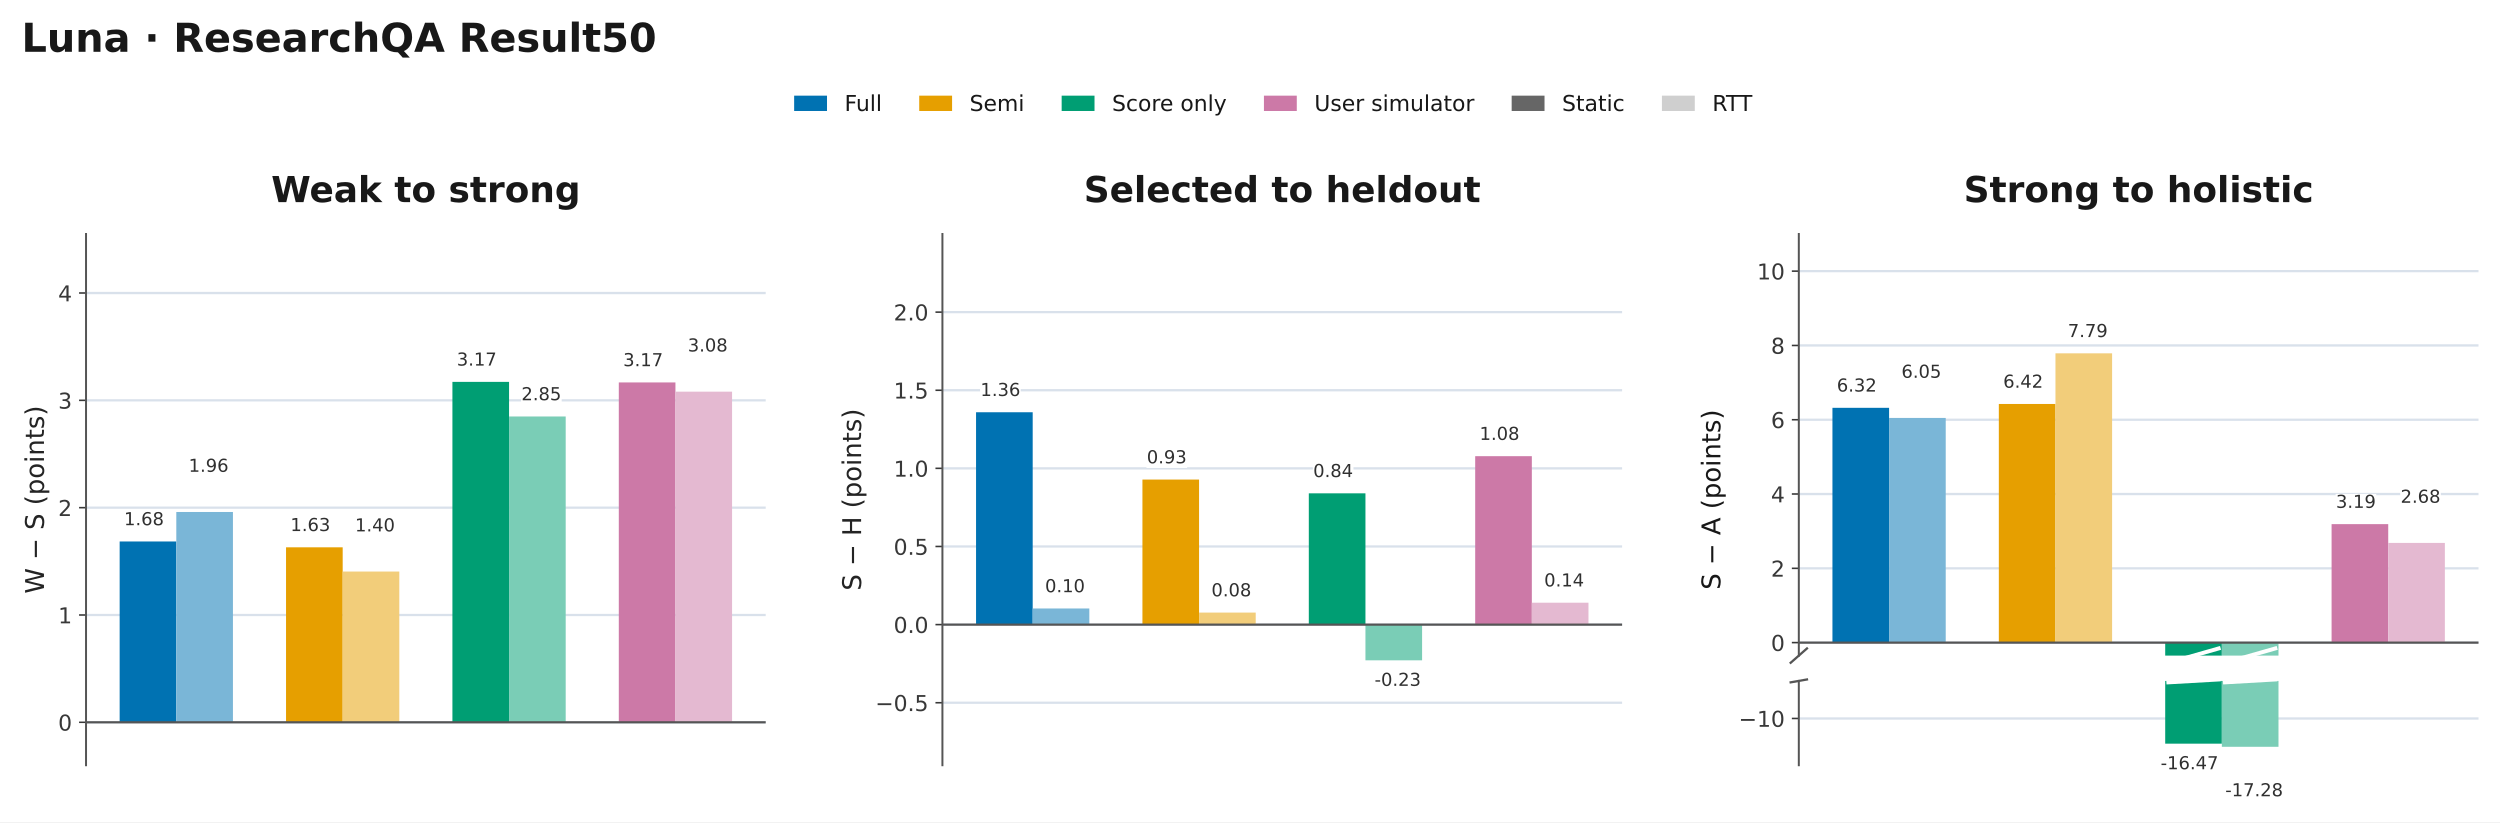
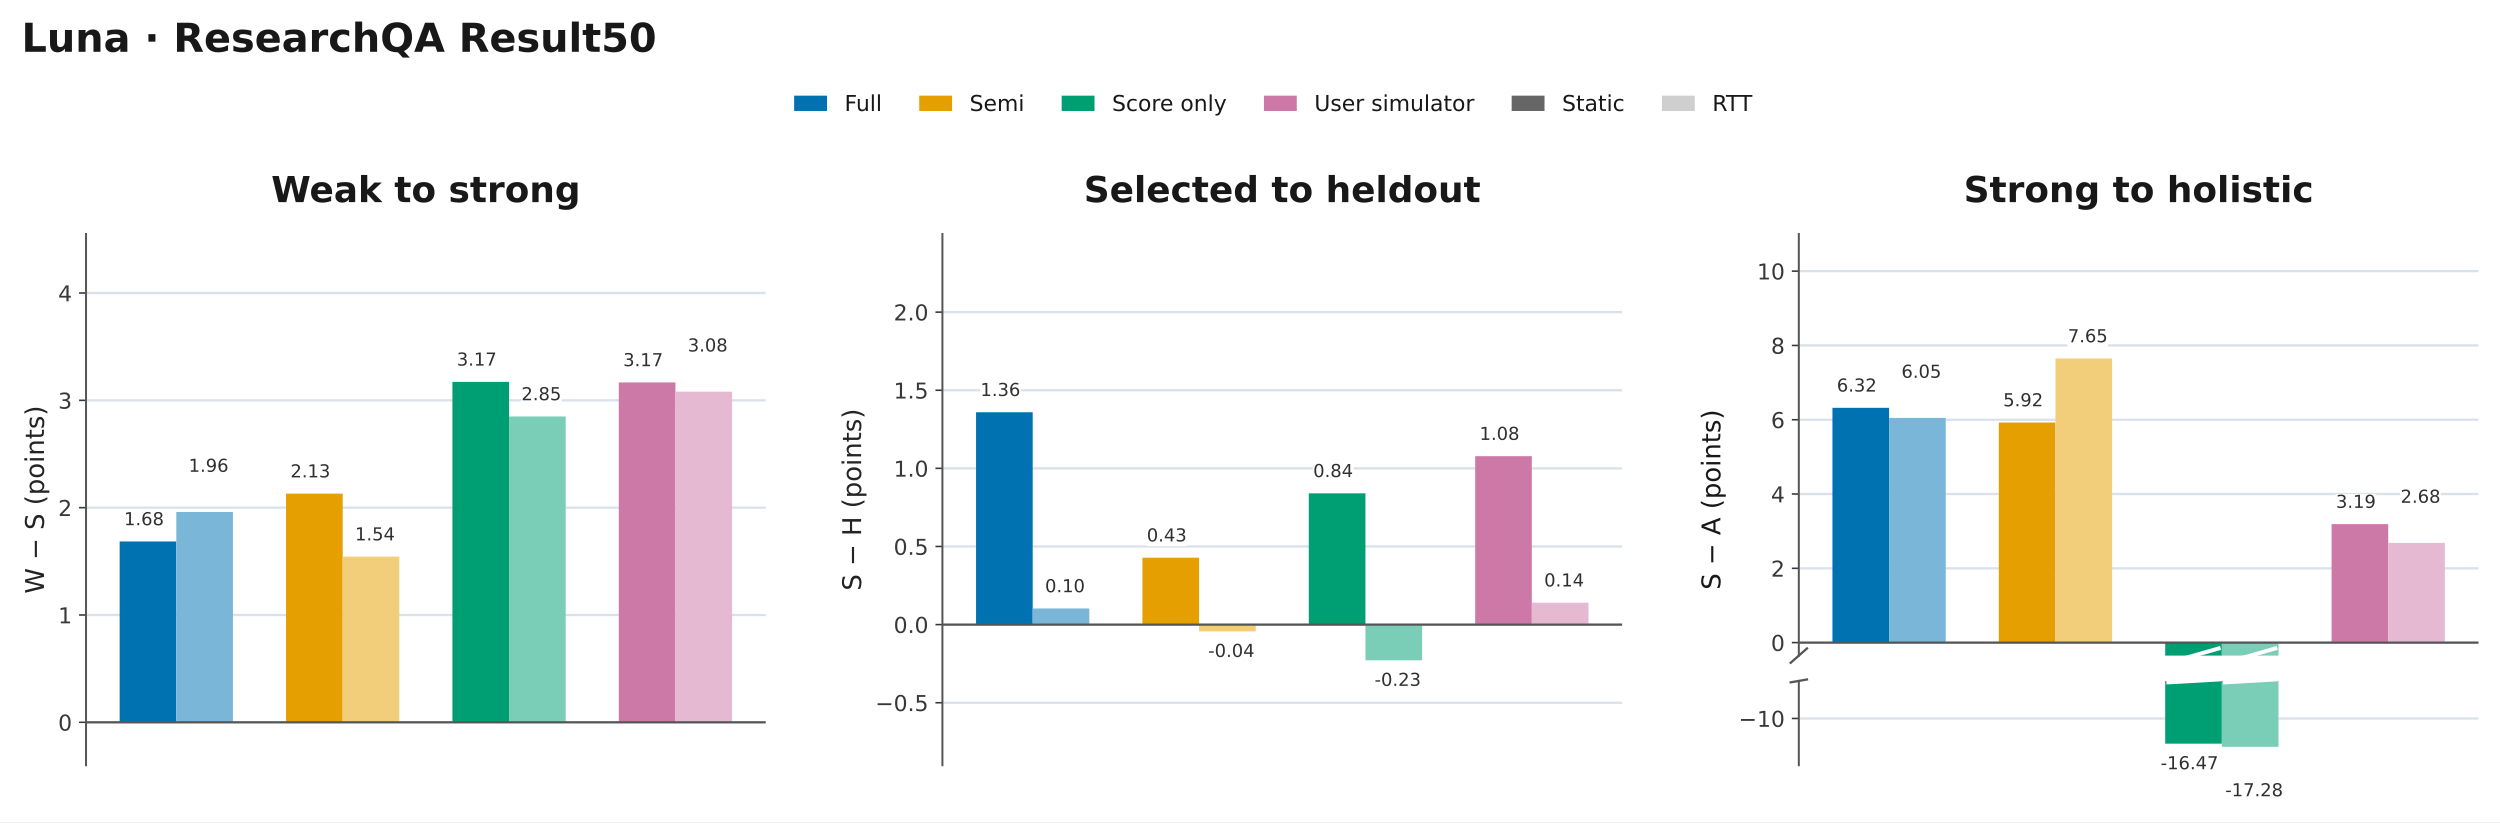
<svg xmlns="http://www.w3.org/2000/svg" xmlns:xlink="http://www.w3.org/1999/xlink" width="1255.392pt" height="412.823pt" viewBox="0 0 1255.392 412.823" version="1.1">
  <defs>
    <style type="text/css">*{stroke-linejoin: round; stroke-linecap: butt}</style>
  </defs>
  <g id="figure_1">
    <g id="patch_1">
      <path d="M 0 412.823  L 1255.392 412.823  L 1255.392 0  L 0 0  z " style="fill: #ffffff" />
    </g>
    <g id="axes_1">
      <g id="patch_2">
        <path d="M 43.2 384.264  L 384.505 384.264  L 384.505 117.504  L 43.2 117.504  z " style="fill: #ffffff" />
      </g>
      <g id="matplotlib.axis_1" />
      <g id="matplotlib.axis_2">
        <g id="ytick_1">
          <g id="line2d_1">
-             <path d="M 43.2 362.708  L 384.505 362.708  " clip-path="url(#p93dba15947)" style="fill: none; stroke: #d9e1eb; stroke-width: 1.15; stroke-linecap: square" />
+             <path d="M 43.2 362.708  L 384.505 362.708  " clip-path="url(#peae9ad038c)" style="fill: none; stroke: #d9e1eb; stroke-width: 1.15; stroke-linecap: square" />
          </g>
          <g id="line2d_2">
            <defs>
-               <path id="m7cc9bd696e" d="M 0 0  L -3.5 0  " style="stroke: #383838; stroke-width: 0.8" />
+               <path id="m53d21dbb96" d="M 0 0  L -3.5 0  " style="stroke: #383838; stroke-width: 0.8" />
            </defs>
            <g>
-               <use xlink:href="#m7cc9bd696e" x="43.2" y="362.708" style="fill: #383838; stroke: #383838; stroke-width: 0.8" />
+               <use xlink:href="#m53d21dbb96" x="43.2" y="362.708" style="fill: #383838; stroke: #383838; stroke-width: 0.8" />
            </g>
          </g>
          <g id="text_1">
            <text style="font-size: 11px; font-family: 'DejaVu Sans'; text-anchor: end; fill: #383838" x="36.2" y="366.886" transform="rotate(-0 36.2 366.8863)">0</text>
          </g>
        </g>
        <g id="ytick_2">
          <g id="line2d_3">
-             <path d="M 43.2 308.817  L 384.505 308.817  " clip-path="url(#p93dba15947)" style="fill: none; stroke: #d9e1eb; stroke-width: 1.15; stroke-linecap: square" />
+             <path d="M 43.2 308.817  L 384.505 308.817  " clip-path="url(#peae9ad038c)" style="fill: none; stroke: #d9e1eb; stroke-width: 1.15; stroke-linecap: square" />
          </g>
          <g id="line2d_4">
            <g>
-               <use xlink:href="#m7cc9bd696e" x="43.2" y="308.817" style="fill: #383838; stroke: #383838; stroke-width: 0.8" />
+               <use xlink:href="#m53d21dbb96" x="43.2" y="308.817" style="fill: #383838; stroke: #383838; stroke-width: 0.8" />
            </g>
          </g>
          <g id="text_2">
            <text style="font-size: 11px; font-family: 'DejaVu Sans'; text-anchor: end; fill: #383838" x="36.2" y="312.995" transform="rotate(-0 36.2 312.9954)">1</text>
          </g>
        </g>
        <g id="ytick_3">
          <g id="line2d_5">
-             <path d="M 43.2 254.926  L 384.505 254.926  " clip-path="url(#p93dba15947)" style="fill: none; stroke: #d9e1eb; stroke-width: 1.15; stroke-linecap: square" />
+             <path d="M 43.2 254.926  L 384.505 254.926  " clip-path="url(#peae9ad038c)" style="fill: none; stroke: #d9e1eb; stroke-width: 1.15; stroke-linecap: square" />
          </g>
          <g id="line2d_6">
            <g>
-               <use xlink:href="#m7cc9bd696e" x="43.2" y="254.926" style="fill: #383838; stroke: #383838; stroke-width: 0.8" />
+               <use xlink:href="#m53d21dbb96" x="43.2" y="254.926" style="fill: #383838; stroke: #383838; stroke-width: 0.8" />
            </g>
          </g>
          <g id="text_3">
            <text style="font-size: 11px; font-family: 'DejaVu Sans'; text-anchor: end; fill: #383838" x="36.2" y="259.105" transform="rotate(-0 36.2 259.1045)">2</text>
          </g>
        </g>
        <g id="ytick_4">
          <g id="line2d_7">
-             <path d="M 43.2 201.035  L 384.505 201.035  " clip-path="url(#p93dba15947)" style="fill: none; stroke: #d9e1eb; stroke-width: 1.15; stroke-linecap: square" />
+             <path d="M 43.2 201.035  L 384.505 201.035  " clip-path="url(#peae9ad038c)" style="fill: none; stroke: #d9e1eb; stroke-width: 1.15; stroke-linecap: square" />
          </g>
          <g id="line2d_8">
            <g>
-               <use xlink:href="#m7cc9bd696e" x="43.2" y="201.035" style="fill: #383838; stroke: #383838; stroke-width: 0.8" />
+               <use xlink:href="#m53d21dbb96" x="43.2" y="201.035" style="fill: #383838; stroke: #383838; stroke-width: 0.8" />
            </g>
          </g>
          <g id="text_4">
            <text style="font-size: 11px; font-family: 'DejaVu Sans'; text-anchor: end; fill: #383838" x="36.2" y="205.214" transform="rotate(-0 36.2 205.2136)">3</text>
          </g>
        </g>
        <g id="ytick_5">
          <g id="line2d_9">
-             <path d="M 43.2 147.144  L 384.505 147.144  " clip-path="url(#p93dba15947)" style="fill: none; stroke: #d9e1eb; stroke-width: 1.15; stroke-linecap: square" />
+             <path d="M 43.2 147.144  L 384.505 147.144  " clip-path="url(#peae9ad038c)" style="fill: none; stroke: #d9e1eb; stroke-width: 1.15; stroke-linecap: square" />
          </g>
          <g id="line2d_10">
            <g>
-               <use xlink:href="#m7cc9bd696e" x="43.2" y="147.144" style="fill: #383838; stroke: #383838; stroke-width: 0.8" />
+               <use xlink:href="#m53d21dbb96" x="43.2" y="147.144" style="fill: #383838; stroke: #383838; stroke-width: 0.8" />
            </g>
          </g>
          <g id="text_5">
            <text style="font-size: 11px; font-family: 'DejaVu Sans'; text-anchor: end; fill: #383838" x="36.2" y="151.323" transform="rotate(-0 36.2 151.3227)">4</text>
          </g>
        </g>
        <g id="text_6">
          <text style="font-size: 13px; font-family: 'DejaVu Sans'; text-anchor: middle; fill: #242424" x="22.078" y="250.884" transform="rotate(-90 22.0782 250.884)">W − S (points)</text>
        </g>
      </g>
      <g id="patch_3">
-         <path d="M 60.087 362.708  L 88.53 362.708  L 88.53 271.906  L 60.087 271.906  z " clip-path="url(#p93dba15947)" style="fill: #0072b2" />
+         <path d="M 60.087 362.708  L 88.53 362.708  L 88.53 271.906  L 60.087 271.906  z " clip-path="url(#peae9ad038c)" style="fill: #0072b2" />
      </g>
      <g id="patch_4">
-         <path d="M 88.53 362.708  L 116.972 362.708  L 116.972 257.096  L 88.53 257.096  z " clip-path="url(#p93dba15947)" style="fill: #7ab6d7" />
+         <path d="M 88.53 362.708  L 116.972 362.708  L 116.972 257.096  L 88.53 257.096  z " clip-path="url(#peae9ad038c)" style="fill: #7ab6d7" />
      </g>
      <g id="patch_5">
-         <path d="M 143.636 362.708  L 172.078 362.708  L 172.078 274.836  L 143.636 274.836  z " clip-path="url(#p93dba15947)" style="fill: #e69f00" />
+         <path d="M 143.636 362.708  L 172.078 362.708  L 172.078 247.89  L 143.636 247.89  z " clip-path="url(#peae9ad038c)" style="fill: #e69f00" />
      </g>
      <g id="patch_6">
-         <path d="M 172.078 362.708  L 200.52 362.708  L 200.52 287.004  L 172.078 287.004  z " clip-path="url(#p93dba15947)" style="fill: #f2cd7a" />
+         <path d="M 172.078 362.708  L 200.52 362.708  L 200.52 279.519  L 172.078 279.519  z " clip-path="url(#peae9ad038c)" style="fill: #f2cd7a" />
      </g>
      <g id="patch_7">
-         <path d="M 227.184 362.708  L 255.627 362.708  L 255.627 191.764  L 227.184 191.764  z " clip-path="url(#p93dba15947)" style="fill: #009e73" />
+         <path d="M 227.184 362.708  L 255.627 362.708  L 255.627 191.764  L 227.184 191.764  z " clip-path="url(#peae9ad038c)" style="fill: #009e73" />
      </g>
      <g id="patch_8">
-         <path d="M 255.627 362.708  L 284.069 362.708  L 284.069 209.14  L 255.627 209.14  z " clip-path="url(#p93dba15947)" style="fill: #7acdb6" />
+         <path d="M 255.627 362.708  L 284.069 362.708  L 284.069 209.14  L 255.627 209.14  z " clip-path="url(#peae9ad038c)" style="fill: #7acdb6" />
      </g>
      <g id="patch_9">
-         <path d="M 310.733 362.708  L 339.175 362.708  L 339.175 192.042  L 310.733 192.042  z " clip-path="url(#p93dba15947)" style="fill: #cc79a7" />
+         <path d="M 310.733 362.708  L 339.175 362.708  L 339.175 192.042  L 310.733 192.042  z " clip-path="url(#peae9ad038c)" style="fill: #cc79a7" />
      </g>
      <g id="patch_10">
-         <path d="M 339.175 362.708  L 367.617 362.708  L 367.617 196.672  L 339.175 196.672  z " clip-path="url(#p93dba15947)" style="fill: #e4b9d1" />
+         <path d="M 339.175 362.708  L 367.617 362.708  L 367.617 196.672  L 339.175 196.672  z " clip-path="url(#peae9ad038c)" style="fill: #e4b9d1" />
      </g>
      <g id="patch_11">
        <path d="M 43.2 384.264  L 43.2 117.504  " style="fill: none; stroke: #555555; stroke-linejoin: miter; stroke-linecap: square" />
      </g>
      <g id="line2d_11">
-         <path d="M 43.2 362.708  L 384.505 362.708  " clip-path="url(#p93dba15947)" style="fill: none; stroke: #555555; stroke-width: 1.1; stroke-linecap: square" />
+         <path d="M 43.2 362.708  L 384.505 362.708  " clip-path="url(#peae9ad038c)" style="fill: none; stroke: #555555; stroke-width: 1.1; stroke-linecap: square" />
      </g>
      <g id="text_7">
        <text style="font-weight: 700; font-size: 18px; font-family: 'DejaVu Sans'; text-anchor: middle; fill: #181818" x="213.852" y="101.504" transform="rotate(-0 213.8523 101.504)">Weak to strong</text>
      </g>
      <g id="text_8">
        <g id="patch_12">
          <path d="M 62.109 266.086  L 82.508 266.086  L 82.508 256.726  L 62.109 256.726  z " style="fill: #ffffff" />
        </g>
        <text style="font-size: 9px; font-family: 'DejaVu Sans'; text-anchor: middle; fill: #303030" x="72.308" y="263.744" transform="rotate(-0 72.30849 263.7436)">1.68</text>
      </g>
      <g id="text_9">
        <g id="patch_13">
          <path d="M 94.551 239.276  L 114.95 239.276  L 114.95 229.916  L 94.551 229.916  z " style="fill: #ffffff" />
        </g>
        <text style="font-size: 9px; font-family: 'DejaVu Sans'; text-anchor: middle; fill: #303030" x="104.751" y="236.934" transform="rotate(-0 104.7505 236.9343)">1.96</text>
      </g>
      <g id="text_10">
        <g id="patch_14">
-           <path d="M 145.657 269.016  L 166.057 269.016  L 166.057 259.656  L 145.657 259.656  z " style="fill: #ffffff" />
-         </g>
-         <text style="font-size: 9px; font-family: 'DejaVu Sans'; text-anchor: middle; fill: #303030" x="155.857" y="266.673" transform="rotate(-0 155.857 266.6734)">1.63</text>
+           <path d="M 145.657 242.07  L 166.057 242.07  L 166.057 232.71  L 145.657 232.71  z " style="fill: #ffffff" />
+         </g>
+         <text style="font-size: 9px; font-family: 'DejaVu Sans'; text-anchor: middle; fill: #303030" x="155.857" y="239.728" transform="rotate(-0 155.857 239.728)">2.13</text>
      </g>
      <g id="text_11">
        <g id="patch_15">
-           <path d="M 178.1 269.184  L 198.499 269.184  L 198.499 259.824  L 178.1 259.824  z " style="fill: #ffffff" />
-         </g>
-         <text style="font-size: 9px; font-family: 'DejaVu Sans'; text-anchor: middle; fill: #303030" x="188.299" y="266.842" transform="rotate(-0 188.299 266.8416)">1.40</text>
+           <path d="M 178.1 273.699  L 198.499 273.699  L 198.499 264.339  L 178.1 264.339  z " style="fill: #ffffff" />
+         </g>
+         <text style="font-size: 9px; font-family: 'DejaVu Sans'; text-anchor: middle; fill: #303030" x="188.299" y="271.357" transform="rotate(-0 188.299 271.3568)">1.54</text>
      </g>
      <g id="text_12">
        <g id="patch_16">
          <path d="M 229.206 185.944  L 249.605 185.944  L 249.605 176.584  L 229.206 176.584  z " style="fill: #ffffff" />
        </g>
        <text style="font-size: 9px; font-family: 'DejaVu Sans'; text-anchor: middle; fill: #303030" x="239.406" y="183.602" transform="rotate(-0 239.4055 183.6023)">3.17</text>
      </g>
      <g id="text_13">
        <g id="patch_17">
          <path d="M 261.648 203.32  L 282.047 203.32  L 282.047 193.96  L 261.648 193.96  z " style="fill: #ffffff" />
        </g>
        <text style="font-size: 9px; font-family: 'DejaVu Sans'; text-anchor: middle; fill: #303030" x="271.848" y="200.978" transform="rotate(-0 271.8476 200.9778)">2.85</text>
      </g>
      <g id="text_14">
        <g id="patch_18">
          <path d="M 312.754 186.222  L 333.154 186.222  L 333.154 176.862  L 312.754 176.862  z " style="fill: #ffffff" />
        </g>
        <text style="font-size: 9px; font-family: 'DejaVu Sans'; text-anchor: middle; fill: #303030" x="322.954" y="183.88" transform="rotate(-0 322.954 183.8803)">3.17</text>
      </g>
      <g id="text_15">
        <g id="patch_19">
          <path d="M 345.197 178.852  L 365.596 178.852  L 365.596 169.492  L 345.197 169.492  z " style="fill: #ffffff" />
        </g>
        <text style="font-size: 9px; font-family: 'DejaVu Sans'; text-anchor: middle; fill: #303030" x="355.396" y="176.51" transform="rotate(-0 355.3961 176.5102)">3.08</text>
      </g>
    </g>
    <g id="axes_2">
      <g id="patch_20">
        <path d="M 473.244 384.264  L 814.548 384.264  L 814.548 117.504  L 473.244 117.504  z " style="fill: #ffffff" />
      </g>
      <g id="matplotlib.axis_3" />
      <g id="matplotlib.axis_4">
        <g id="ytick_6">
          <g id="line2d_12">
-             <path d="M 473.244 352.88  L 814.548 352.88  " clip-path="url(#p0aa643aae8)" style="fill: none; stroke: #d9e1eb; stroke-width: 1.15; stroke-linecap: square" />
+             <path d="M 473.244 352.88  L 814.548 352.88  " clip-path="url(#pd2ed653596)" style="fill: none; stroke: #d9e1eb; stroke-width: 1.15; stroke-linecap: square" />
          </g>
          <g id="line2d_13">
            <g>
-               <use xlink:href="#m7cc9bd696e" x="473.244" y="352.88" style="fill: #383838; stroke: #383838; stroke-width: 0.8" />
+               <use xlink:href="#m53d21dbb96" x="473.244" y="352.88" style="fill: #383838; stroke: #383838; stroke-width: 0.8" />
            </g>
          </g>
          <g id="text_16">
            <text style="font-size: 11px; font-family: 'DejaVu Sans'; text-anchor: end; fill: #383838" x="466.244" y="357.059" transform="rotate(-0 466.2437 357.0592)">−0.5</text>
          </g>
        </g>
        <g id="ytick_7">
          <g id="line2d_14">
-             <path d="M 473.244 313.651  L 814.548 313.651  " clip-path="url(#p0aa643aae8)" style="fill: none; stroke: #d9e1eb; stroke-width: 1.15; stroke-linecap: square" />
+             <path d="M 473.244 313.651  L 814.548 313.651  " clip-path="url(#pd2ed653596)" style="fill: none; stroke: #d9e1eb; stroke-width: 1.15; stroke-linecap: square" />
          </g>
          <g id="line2d_15">
            <g>
-               <use xlink:href="#m7cc9bd696e" x="473.244" y="313.651" style="fill: #383838; stroke: #383838; stroke-width: 0.8" />
+               <use xlink:href="#m53d21dbb96" x="473.244" y="313.651" style="fill: #383838; stroke: #383838; stroke-width: 0.8" />
            </g>
          </g>
          <g id="text_17">
            <text style="font-size: 11px; font-family: 'DejaVu Sans'; text-anchor: end; fill: #383838" x="466.244" y="317.83" transform="rotate(-0 466.2437 317.8298)">0.0</text>
          </g>
        </g>
        <g id="ytick_8">
          <g id="line2d_16">
-             <path d="M 473.244 274.422  L 814.548 274.422  " clip-path="url(#p0aa643aae8)" style="fill: none; stroke: #d9e1eb; stroke-width: 1.15; stroke-linecap: square" />
+             <path d="M 473.244 274.422  L 814.548 274.422  " clip-path="url(#pd2ed653596)" style="fill: none; stroke: #d9e1eb; stroke-width: 1.15; stroke-linecap: square" />
          </g>
          <g id="line2d_17">
            <g>
-               <use xlink:href="#m7cc9bd696e" x="473.244" y="274.422" style="fill: #383838; stroke: #383838; stroke-width: 0.8" />
+               <use xlink:href="#m53d21dbb96" x="473.244" y="274.422" style="fill: #383838; stroke: #383838; stroke-width: 0.8" />
            </g>
          </g>
          <g id="text_18">
            <text style="font-size: 11px; font-family: 'DejaVu Sans'; text-anchor: end; fill: #383838" x="466.244" y="278.6" transform="rotate(-0 466.2437 278.6004)">0.5</text>
          </g>
        </g>
        <g id="ytick_9">
          <g id="line2d_18">
-             <path d="M 473.244 235.192  L 814.548 235.192  " clip-path="url(#p0aa643aae8)" style="fill: none; stroke: #d9e1eb; stroke-width: 1.15; stroke-linecap: square" />
+             <path d="M 473.244 235.192  L 814.548 235.192  " clip-path="url(#pd2ed653596)" style="fill: none; stroke: #d9e1eb; stroke-width: 1.15; stroke-linecap: square" />
          </g>
          <g id="line2d_19">
            <g>
-               <use xlink:href="#m7cc9bd696e" x="473.244" y="235.192" style="fill: #383838; stroke: #383838; stroke-width: 0.8" />
+               <use xlink:href="#m53d21dbb96" x="473.244" y="235.192" style="fill: #383838; stroke: #383838; stroke-width: 0.8" />
            </g>
          </g>
          <g id="text_19">
            <text style="font-size: 11px; font-family: 'DejaVu Sans'; text-anchor: end; fill: #383838" x="466.244" y="239.371" transform="rotate(-0 466.2437 239.3709)">1.0</text>
          </g>
        </g>
        <g id="ytick_10">
          <g id="line2d_20">
-             <path d="M 473.244 195.963  L 814.548 195.963  " clip-path="url(#p0aa643aae8)" style="fill: none; stroke: #d9e1eb; stroke-width: 1.15; stroke-linecap: square" />
+             <path d="M 473.244 195.963  L 814.548 195.963  " clip-path="url(#pd2ed653596)" style="fill: none; stroke: #d9e1eb; stroke-width: 1.15; stroke-linecap: square" />
          </g>
          <g id="line2d_21">
            <g>
-               <use xlink:href="#m7cc9bd696e" x="473.244" y="195.963" style="fill: #383838; stroke: #383838; stroke-width: 0.8" />
+               <use xlink:href="#m53d21dbb96" x="473.244" y="195.963" style="fill: #383838; stroke: #383838; stroke-width: 0.8" />
            </g>
          </g>
          <g id="text_20">
            <text style="font-size: 11px; font-family: 'DejaVu Sans'; text-anchor: end; fill: #383838" x="466.244" y="200.142" transform="rotate(-0 466.2437 200.1415)">1.5</text>
          </g>
        </g>
        <g id="ytick_11">
          <g id="line2d_22">
-             <path d="M 473.244 156.733  L 814.548 156.733  " clip-path="url(#p0aa643aae8)" style="fill: none; stroke: #d9e1eb; stroke-width: 1.15; stroke-linecap: square" />
+             <path d="M 473.244 156.733  L 814.548 156.733  " clip-path="url(#pd2ed653596)" style="fill: none; stroke: #d9e1eb; stroke-width: 1.15; stroke-linecap: square" />
          </g>
          <g id="line2d_23">
            <g>
-               <use xlink:href="#m7cc9bd696e" x="473.244" y="156.733" style="fill: #383838; stroke: #383838; stroke-width: 0.8" />
+               <use xlink:href="#m53d21dbb96" x="473.244" y="156.733" style="fill: #383838; stroke: #383838; stroke-width: 0.8" />
            </g>
          </g>
          <g id="text_21">
            <text style="font-size: 11px; font-family: 'DejaVu Sans'; text-anchor: end; fill: #383838" x="466.244" y="160.912" transform="rotate(-0 466.2437 160.9121)">2.0</text>
          </g>
        </g>
        <g id="text_22">
          <text style="font-size: 13px; font-family: 'DejaVu Sans'; text-anchor: middle; fill: #242424" x="432.41" y="250.884" transform="rotate(-90 432.4096 250.884)">S − H (points)</text>
        </g>
      </g>
      <g id="patch_21">
-         <path d="M 490.131 313.651  L 518.573 313.651  L 518.573 207.016  L 490.131 207.016  z " clip-path="url(#p0aa643aae8)" style="fill: #0072b2" />
+         <path d="M 490.131 313.651  L 518.573 313.651  L 518.573 207.016  L 490.131 207.016  z " clip-path="url(#pd2ed653596)" style="fill: #0072b2" />
      </g>
      <g id="patch_22">
-         <path d="M 518.573 313.651  L 547.015 313.651  L 547.015 305.551  L 518.573 305.551  z " clip-path="url(#p0aa643aae8)" style="fill: #7ab6d7" />
+         <path d="M 518.573 313.651  L 547.015 313.651  L 547.015 305.551  L 518.573 305.551  z " clip-path="url(#pd2ed653596)" style="fill: #7ab6d7" />
      </g>
      <g id="patch_23">
-         <path d="M 573.68 313.651  L 602.122 313.651  L 602.122 240.817  L 573.68 240.817  z " clip-path="url(#p0aa643aae8)" style="fill: #e69f00" />
+         <path d="M 573.68 313.651  L 602.122 313.651  L 602.122 280.047  L 573.68 280.047  z " clip-path="url(#pd2ed653596)" style="fill: #e69f00" />
      </g>
      <g id="patch_24">
-         <path d="M 602.122 313.651  L 630.564 313.651  L 630.564 307.611  L 602.122 307.611  z " clip-path="url(#p0aa643aae8)" style="fill: #f2cd7a" />
+         <path d="M 602.122 313.651  L 630.564 313.651  L 630.564 317.055  L 602.122 317.055  z " clip-path="url(#pd2ed653596)" style="fill: #f2cd7a" />
      </g>
      <g id="patch_25">
-         <path d="M 657.228 313.651  L 685.67 313.651  L 685.67 247.729  L 657.228 247.729  z " clip-path="url(#p0aa643aae8)" style="fill: #009e73" />
+         <path d="M 657.228 313.651  L 685.67 313.651  L 685.67 247.729  L 657.228 247.729  z " clip-path="url(#pd2ed653596)" style="fill: #009e73" />
      </g>
      <g id="patch_26">
-         <path d="M 685.67 313.651  L 714.112 313.651  L 714.112 331.585  L 685.67 331.585  z " clip-path="url(#p0aa643aae8)" style="fill: #7acdb6" />
+         <path d="M 685.67 313.651  L 714.112 313.651  L 714.112 331.585  L 685.67 331.585  z " clip-path="url(#pd2ed653596)" style="fill: #7acdb6" />
      </g>
      <g id="patch_27">
-         <path d="M 740.777 313.651  L 769.219 313.651  L 769.219 229.069  L 740.777 229.069  z " clip-path="url(#p0aa643aae8)" style="fill: #cc79a7" />
+         <path d="M 740.777 313.651  L 769.219 313.651  L 769.219 229.069  L 740.777 229.069  z " clip-path="url(#pd2ed653596)" style="fill: #cc79a7" />
      </g>
      <g id="patch_28">
-         <path d="M 769.219 313.651  L 797.661 313.651  L 797.661 302.65  L 769.219 302.65  z " clip-path="url(#p0aa643aae8)" style="fill: #e4b9d1" />
+         <path d="M 769.219 313.651  L 797.661 313.651  L 797.661 302.65  L 769.219 302.65  z " clip-path="url(#pd2ed653596)" style="fill: #e4b9d1" />
      </g>
      <g id="patch_29">
        <path d="M 473.244 384.264  L 473.244 117.504  " style="fill: none; stroke: #555555; stroke-linejoin: miter; stroke-linecap: square" />
      </g>
      <g id="line2d_24">
-         <path d="M 473.244 313.651  L 814.548 313.651  " clip-path="url(#p0aa643aae8)" style="fill: none; stroke: #555555; stroke-width: 1.1; stroke-linecap: square" />
+         <path d="M 473.244 313.651  L 814.548 313.651  " clip-path="url(#pd2ed653596)" style="fill: none; stroke: #555555; stroke-width: 1.1; stroke-linecap: square" />
      </g>
      <g id="text_23">
        <text style="font-weight: 700; font-size: 18px; font-family: 'DejaVu Sans'; text-anchor: middle; fill: #181818" x="643.896" y="101.504" transform="rotate(-0 643.896 101.504)">Selected to heldout</text>
      </g>
      <g id="text_24">
        <g id="patch_30">
          <path d="M 492.153 201.196  L 512.552 201.196  L 512.552 191.836  L 492.153 191.836  z " style="fill: #ffffff" />
        </g>
        <text style="font-size: 9px; font-family: 'DejaVu Sans'; text-anchor: middle; fill: #303030" x="502.352" y="198.853" transform="rotate(-0 502.3522 198.8534)">1.36</text>
      </g>
      <g id="text_25">
        <g id="patch_31">
          <path d="M 524.595 299.731  L 544.994 299.731  L 544.994 290.371  L 524.595 290.371  z " style="fill: #ffffff" />
        </g>
        <text style="font-size: 9px; font-family: 'DejaVu Sans'; text-anchor: middle; fill: #303030" x="534.794" y="297.389" transform="rotate(-0 534.7943 297.3888)">0.10</text>
      </g>
      <g id="text_26">
        <g id="patch_32">
-           <path d="M 575.701 234.997  L 596.1 234.997  L 596.1 225.637  L 575.701 225.637  z " style="fill: #ffffff" />
-         </g>
-         <text style="font-size: 9px; font-family: 'DejaVu Sans'; text-anchor: middle; fill: #303030" x="585.901" y="232.655" transform="rotate(-0 585.9007 232.6551)">0.93</text>
+           <path d="M 575.701 274.227  L 596.1 274.227  L 596.1 264.867  L 575.701 264.867  z " style="fill: #ffffff" />
+         </g>
+         <text style="font-size: 9px; font-family: 'DejaVu Sans'; text-anchor: middle; fill: #303030" x="585.901" y="271.884" transform="rotate(-0 585.9007 271.8845)">0.43</text>
      </g>
      <g id="text_27">
        <g id="patch_33">
-           <path d="M 608.143 301.791  L 628.542 301.791  L 628.542 292.431  L 608.143 292.431  z " style="fill: #ffffff" />
-         </g>
-         <text style="font-size: 9px; font-family: 'DejaVu Sans'; text-anchor: middle; fill: #303030" x="618.343" y="299.449" transform="rotate(-0 618.3428 299.4489)">0.08</text>
+           <path d="M 606.52 332.235  L 630.166 332.235  L 630.166 322.875  L 606.52 322.875  z " style="fill: #ffffff" />
+         </g>
+         <text style="font-size: 9px; font-family: 'DejaVu Sans'; text-anchor: middle; fill: #303030" x="618.343" y="329.893" transform="rotate(-0 618.3428 329.893)">-0.04</text>
      </g>
      <g id="text_28">
        <g id="patch_34">
          <path d="M 659.25 241.909  L 679.649 241.909  L 679.649 232.549  L 659.25 232.549  z " style="fill: #ffffff" />
        </g>
        <text style="font-size: 9px; font-family: 'DejaVu Sans'; text-anchor: middle; fill: #303030" x="669.449" y="239.567" transform="rotate(-0 669.4492 239.5669)">0.84</text>
      </g>
      <g id="text_29">
        <g id="patch_35">
          <path d="M 690.068 346.765  L 713.714 346.765  L 713.714 337.405  L 690.068 337.405  z " style="fill: #ffffff" />
        </g>
        <text style="font-size: 9px; font-family: 'DejaVu Sans'; text-anchor: middle; fill: #303030" x="701.891" y="344.422" transform="rotate(-0 701.8913 344.4224)">-0.23</text>
      </g>
      <g id="text_30">
        <g id="patch_36">
          <path d="M 742.798 223.249  L 763.197 223.249  L 763.197 213.889  L 742.798 213.889  z " style="fill: #ffffff" />
        </g>
        <text style="font-size: 9px; font-family: 'DejaVu Sans'; text-anchor: middle; fill: #303030" x="752.998" y="220.907" transform="rotate(-0 752.9977 220.907)">1.08</text>
      </g>
      <g id="text_31">
        <g id="patch_37">
          <path d="M 775.24 296.83  L 795.639 296.83  L 795.639 287.47  L 775.24 287.47  z " style="fill: #ffffff" />
        </g>
        <text style="font-size: 9px; font-family: 'DejaVu Sans'; text-anchor: middle; fill: #303030" x="785.44" y="294.488" transform="rotate(-0 785.4398 294.4881)">0.14</text>
      </g>
    </g>
    <g id="axes_3">
      <g id="patch_38">
        <path d="M 903.287 329.218  L 1244.592 329.218  L 1244.592 117.504  L 903.287 117.504  z " style="fill: #ffffff" />
      </g>
      <g id="matplotlib.axis_5" />
      <g id="matplotlib.axis_6">
        <g id="ytick_12">
          <g id="line2d_25">
-             <path d="M 903.287 322.69  L 1244.592 322.69  " clip-path="url(#pebe42327ae)" style="fill: none; stroke: #d9e1eb; stroke-width: 1.15; stroke-linecap: square" />
+             <path d="M 903.287 322.69  L 1244.592 322.69  " clip-path="url(#p3006640bef)" style="fill: none; stroke: #d9e1eb; stroke-width: 1.15; stroke-linecap: square" />
          </g>
          <g id="line2d_26">
            <g>
-               <use xlink:href="#m7cc9bd696e" x="903.287" y="322.69" style="fill: #383838; stroke: #383838; stroke-width: 0.8" />
+               <use xlink:href="#m53d21dbb96" x="903.287" y="322.69" style="fill: #383838; stroke: #383838; stroke-width: 0.8" />
            </g>
          </g>
          <g id="text_32">
            <text style="font-size: 11px; font-family: 'DejaVu Sans'; text-anchor: end; fill: #383838" x="896.287" y="326.868" transform="rotate(-0 896.2875 326.8684)">0</text>
          </g>
        </g>
        <g id="ytick_13">
          <g id="line2d_27">
-             <path d="M 903.287 285.383  L 1244.592 285.383  " clip-path="url(#pebe42327ae)" style="fill: none; stroke: #d9e1eb; stroke-width: 1.15; stroke-linecap: square" />
+             <path d="M 903.287 285.383  L 1244.592 285.383  " clip-path="url(#p3006640bef)" style="fill: none; stroke: #d9e1eb; stroke-width: 1.15; stroke-linecap: square" />
          </g>
          <g id="line2d_28">
            <g>
-               <use xlink:href="#m7cc9bd696e" x="903.287" y="285.383" style="fill: #383838; stroke: #383838; stroke-width: 0.8" />
+               <use xlink:href="#m53d21dbb96" x="903.287" y="285.383" style="fill: #383838; stroke: #383838; stroke-width: 0.8" />
            </g>
          </g>
          <g id="text_33">
            <text style="font-size: 11px; font-family: 'DejaVu Sans'; text-anchor: end; fill: #383838" x="896.287" y="289.562" transform="rotate(-0 896.2875 289.5619)">2</text>
          </g>
        </g>
        <g id="ytick_14">
          <g id="line2d_29">
-             <path d="M 903.287 248.077  L 1244.592 248.077  " clip-path="url(#pebe42327ae)" style="fill: none; stroke: #d9e1eb; stroke-width: 1.15; stroke-linecap: square" />
+             <path d="M 903.287 248.077  L 1244.592 248.077  " clip-path="url(#p3006640bef)" style="fill: none; stroke: #d9e1eb; stroke-width: 1.15; stroke-linecap: square" />
          </g>
          <g id="line2d_30">
            <g>
-               <use xlink:href="#m7cc9bd696e" x="903.287" y="248.077" style="fill: #383838; stroke: #383838; stroke-width: 0.8" />
+               <use xlink:href="#m53d21dbb96" x="903.287" y="248.077" style="fill: #383838; stroke: #383838; stroke-width: 0.8" />
            </g>
          </g>
          <g id="text_34">
            <text style="font-size: 11px; font-family: 'DejaVu Sans'; text-anchor: end; fill: #383838" x="896.287" y="252.255" transform="rotate(-0 896.2875 252.2554)">4</text>
          </g>
        </g>
        <g id="ytick_15">
          <g id="line2d_31">
-             <path d="M 903.287 210.77  L 1244.592 210.77  " clip-path="url(#pebe42327ae)" style="fill: none; stroke: #d9e1eb; stroke-width: 1.15; stroke-linecap: square" />
+             <path d="M 903.287 210.77  L 1244.592 210.77  " clip-path="url(#p3006640bef)" style="fill: none; stroke: #d9e1eb; stroke-width: 1.15; stroke-linecap: square" />
          </g>
          <g id="line2d_32">
            <g>
-               <use xlink:href="#m7cc9bd696e" x="903.287" y="210.77" style="fill: #383838; stroke: #383838; stroke-width: 0.8" />
+               <use xlink:href="#m53d21dbb96" x="903.287" y="210.77" style="fill: #383838; stroke: #383838; stroke-width: 0.8" />
            </g>
          </g>
          <g id="text_35">
            <text style="font-size: 11px; font-family: 'DejaVu Sans'; text-anchor: end; fill: #383838" x="896.287" y="214.949" transform="rotate(-0 896.2875 214.9489)">6</text>
          </g>
        </g>
        <g id="ytick_16">
          <g id="line2d_33">
-             <path d="M 903.287 173.464  L 1244.592 173.464  " clip-path="url(#pebe42327ae)" style="fill: none; stroke: #d9e1eb; stroke-width: 1.15; stroke-linecap: square" />
+             <path d="M 903.287 173.464  L 1244.592 173.464  " clip-path="url(#p3006640bef)" style="fill: none; stroke: #d9e1eb; stroke-width: 1.15; stroke-linecap: square" />
          </g>
          <g id="line2d_34">
            <g>
-               <use xlink:href="#m7cc9bd696e" x="903.287" y="173.464" style="fill: #383838; stroke: #383838; stroke-width: 0.8" />
+               <use xlink:href="#m53d21dbb96" x="903.287" y="173.464" style="fill: #383838; stroke: #383838; stroke-width: 0.8" />
            </g>
          </g>
          <g id="text_36">
            <text style="font-size: 11px; font-family: 'DejaVu Sans'; text-anchor: end; fill: #383838" x="896.287" y="177.642" transform="rotate(-0 896.2875 177.6424)">8</text>
          </g>
        </g>
        <g id="ytick_17">
          <g id="line2d_35">
-             <path d="M 903.287 136.157  L 1244.592 136.157  " clip-path="url(#pebe42327ae)" style="fill: none; stroke: #d9e1eb; stroke-width: 1.15; stroke-linecap: square" />
+             <path d="M 903.287 136.157  L 1244.592 136.157  " clip-path="url(#p3006640bef)" style="fill: none; stroke: #d9e1eb; stroke-width: 1.15; stroke-linecap: square" />
          </g>
          <g id="line2d_36">
            <g>
-               <use xlink:href="#m7cc9bd696e" x="903.287" y="136.157" style="fill: #383838; stroke: #383838; stroke-width: 0.8" />
+               <use xlink:href="#m53d21dbb96" x="903.287" y="136.157" style="fill: #383838; stroke: #383838; stroke-width: 0.8" />
            </g>
          </g>
          <g id="text_37">
            <text style="font-size: 11px; font-family: 'DejaVu Sans'; text-anchor: end; fill: #383838" x="896.287" y="140.336" transform="rotate(-0 896.2875 140.336)">10</text>
          </g>
        </g>
      </g>
      <g id="patch_39">
-         <path d="M 920.175 322.69  L 948.617 322.69  L 948.617 204.789  L 920.175 204.789  z " clip-path="url(#pebe42327ae)" style="fill: #0072b2" />
+         <path d="M 920.175 322.69  L 948.617 322.69  L 948.617 204.789  L 920.175 204.789  z " clip-path="url(#p3006640bef)" style="fill: #0072b2" />
      </g>
      <g id="patch_40">
-         <path d="M 948.617 322.69  L 977.059 322.69  L 977.059 209.868  L 948.617 209.868  z " clip-path="url(#pebe42327ae)" style="fill: #7ab6d7" />
+         <path d="M 948.617 322.69  L 977.059 322.69  L 977.059 209.868  L 948.617 209.868  z " clip-path="url(#p3006640bef)" style="fill: #7ab6d7" />
      </g>
      <g id="patch_41">
-         <path d="M 1003.723 322.69  L 1032.165 322.69  L 1032.165 202.857  L 1003.723 202.857  z " clip-path="url(#pebe42327ae)" style="fill: #e69f00" />
+         <path d="M 1003.723 322.69  L 1032.165 322.69  L 1032.165 212.184  L 1003.723 212.184  z " clip-path="url(#p3006640bef)" style="fill: #e69f00" />
      </g>
      <g id="patch_42">
-         <path d="M 1032.165 322.69  L 1060.608 322.69  L 1060.608 177.428  L 1032.165 177.428  z " clip-path="url(#pebe42327ae)" style="fill: #f2cd7a" />
+         <path d="M 1032.165 322.69  L 1060.608 322.69  L 1060.608 180.019  L 1032.165 180.019  z " clip-path="url(#p3006640bef)" style="fill: #f2cd7a" />
      </g>
      <g id="patch_43">
-         <path d="M 1087.272 322.69  L 1115.714 322.69  L 1115.714 629.901  L 1087.272 629.901  z " clip-path="url(#pebe42327ae)" style="fill: #009e73" />
+         <path d="M 1087.272 322.69  L 1115.714 322.69  L 1115.714 629.901  L 1087.272 629.901  z " clip-path="url(#p3006640bef)" style="fill: #009e73" />
      </g>
      <g id="patch_44">
-         <path d="M 1115.714 322.69  L 1144.156 322.69  L 1144.156 644.929  L 1115.714 644.929  z " clip-path="url(#pebe42327ae)" style="fill: #7acdb6" />
+         <path d="M 1115.714 322.69  L 1144.156 322.69  L 1144.156 644.929  L 1115.714 644.929  z " clip-path="url(#p3006640bef)" style="fill: #7acdb6" />
      </g>
      <g id="patch_45">
-         <path d="M 1170.82 322.69  L 1199.262 322.69  L 1199.262 263.196  L 1170.82 263.196  z " clip-path="url(#pebe42327ae)" style="fill: #cc79a7" />
+         <path d="M 1170.82 322.69  L 1199.262 322.69  L 1199.262 263.196  L 1170.82 263.196  z " clip-path="url(#p3006640bef)" style="fill: #cc79a7" />
      </g>
      <g id="patch_46">
-         <path d="M 1199.262 322.69  L 1227.705 322.69  L 1227.705 272.63  L 1199.262 272.63  z " clip-path="url(#pebe42327ae)" style="fill: #e4b9d1" />
+         <path d="M 1199.262 322.69  L 1227.705 322.69  L 1227.705 272.63  L 1199.262 272.63  z " clip-path="url(#p3006640bef)" style="fill: #e4b9d1" />
      </g>
      <g id="patch_47">
        <path d="M 903.287 329.218  L 903.287 117.504  " style="fill: none; stroke: #555555; stroke-linejoin: miter; stroke-linecap: square" />
      </g>
      <g id="line2d_37">
-         <path d="M 903.287 322.69  L 1244.592 322.69  " clip-path="url(#pebe42327ae)" style="fill: none; stroke: #555555; stroke-width: 1.1; stroke-linecap: square" />
+         <path d="M 903.287 322.69  L 1244.592 322.69  " clip-path="url(#p3006640bef)" style="fill: none; stroke: #555555; stroke-width: 1.1; stroke-linecap: square" />
      </g>
      <g id="text_38">
        <text style="font-weight: 700; font-size: 18px; font-family: 'DejaVu Sans'; text-anchor: middle; fill: #181818" x="1073.94" y="101.504" transform="rotate(-0 1073.94 101.504)">Strong to holistic</text>
      </g>
      <g id="text_39">
        <g id="patch_48">
          <path d="M 922.196 198.969  L 942.595 198.969  L 942.595 189.609  L 922.196 189.609  z " style="fill: #ffffff" />
        </g>
        <text style="font-size: 9px; font-family: 'DejaVu Sans'; text-anchor: middle; fill: #303030" x="932.396" y="196.626" transform="rotate(-0 932.3959 196.6265)">6.32</text>
      </g>
      <g id="text_40">
        <g id="patch_49">
          <path d="M 954.638 192.048  L 975.038 192.048  L 975.038 182.688  L 954.638 182.688  z " style="fill: #ffffff" />
        </g>
        <text style="font-size: 9px; font-family: 'DejaVu Sans'; text-anchor: middle; fill: #303030" x="964.838" y="189.706" transform="rotate(-0 964.838 189.7058)">6.05</text>
      </g>
      <g id="text_41">
        <g id="patch_50">
-           <path d="M 1005.745 197.037  L 1026.144 197.037  L 1026.144 187.677  L 1005.745 187.677  z " style="fill: #ffffff" />
-         </g>
-         <text style="font-size: 9px; font-family: 'DejaVu Sans'; text-anchor: middle; fill: #303030" x="1015.944" y="194.695" transform="rotate(-0 1015.944 194.6953)">6.42</text>
+           <path d="M 1005.745 206.364  L 1026.144 206.364  L 1026.144 197.004  L 1005.745 197.004  z " style="fill: #ffffff" />
+         </g>
+         <text style="font-size: 9px; font-family: 'DejaVu Sans'; text-anchor: middle; fill: #303030" x="1015.944" y="204.022" transform="rotate(-0 1015.944 204.0219)">5.92</text>
      </g>
      <g id="text_42">
        <g id="patch_51">
-           <path d="M 1038.187 171.608  L 1058.586 171.608  L 1058.586 162.248  L 1038.187 162.248  z " style="fill: #ffffff" />
-         </g>
-         <text style="font-size: 9px; font-family: 'DejaVu Sans'; text-anchor: middle; fill: #303030" x="1048.386" y="169.266" transform="rotate(-0 1048.386 169.2662)">7.79</text>
+           <path d="M 1038.187 174.199  L 1058.586 174.199  L 1058.586 164.839  L 1038.187 164.839  z " style="fill: #ffffff" />
+         </g>
+         <text style="font-size: 9px; font-family: 'DejaVu Sans'; text-anchor: middle; fill: #303030" x="1048.386" y="171.857" transform="rotate(-0 1048.386 171.8569)">7.65</text>
      </g>
      <g id="text_43">
        <g id="patch_52">
          <path d="M 1172.842 257.376  L 1193.241 257.376  L 1193.241 248.016  L 1172.842 248.016  z " style="fill: #ffffff" />
        </g>
        <text style="font-size: 9px; font-family: 'DejaVu Sans'; text-anchor: middle; fill: #303030" x="1183.041" y="255.034" transform="rotate(-0 1183.041 255.0341)">3.19</text>
      </g>
      <g id="text_44">
        <g id="patch_53">
          <path d="M 1205.284 254.81  L 1225.683 254.81  L 1225.683 245.45  L 1205.284 245.45  z " style="fill: #ffffff" />
        </g>
        <text style="font-size: 9px; font-family: 'DejaVu Sans'; text-anchor: middle; fill: #303030" x="1215.484" y="252.468" transform="rotate(-0 1215.484 252.468)">2.68</text>
      </g>
      <g id="line2d_38">
        <path d="M 899.192 332.817  L 907.383 325.619  " style="fill: none; stroke: #555555; stroke-width: 1.15; stroke-linecap: square" />
      </g>
      <g id="line2d_39">
        <path d="M 1088.865 332.817  L 1114.121 325.619  " style="fill: none; stroke: #ffffff; stroke-width: 2; stroke-linecap: square" />
      </g>
      <g id="line2d_40">
        <path d="M 1117.307 332.817  L 1142.563 325.619  " style="fill: none; stroke: #ffffff; stroke-width: 2; stroke-linecap: square" />
      </g>
    </g>
    <g id="axes_4">
      <g id="patch_54">
        <path d="M 903.287 384.264  L 1244.592 384.264  L 1244.592 341.921  L 903.287 341.921  z " style="fill: #ffffff" />
      </g>
      <g id="matplotlib.axis_7" />
      <g id="matplotlib.axis_8">
        <g id="ytick_18">
          <g id="line2d_41">
-             <path d="M 903.287 360.795  L 1244.592 360.795  " clip-path="url(#p7919ef4f4d)" style="fill: none; stroke: #d9e1eb; stroke-width: 1.15; stroke-linecap: square" />
+             <path d="M 903.287 360.795  L 1244.592 360.795  " clip-path="url(#pe5a6cce17c)" style="fill: none; stroke: #d9e1eb; stroke-width: 1.15; stroke-linecap: square" />
          </g>
          <g id="line2d_42">
            <g>
-               <use xlink:href="#m7cc9bd696e" x="903.287" y="360.795" style="fill: #383838; stroke: #383838; stroke-width: 0.8" />
+               <use xlink:href="#m53d21dbb96" x="903.287" y="360.795" style="fill: #383838; stroke: #383838; stroke-width: 0.8" />
            </g>
          </g>
          <g id="text_45">
            <text style="font-size: 11px; font-family: 'DejaVu Sans'; text-anchor: end; fill: #383838" x="896.287" y="364.973" transform="rotate(-0 896.2875 364.9732)">−10</text>
          </g>
        </g>
      </g>
      <g id="patch_55">
-         <path d="M 920.175 341.237  L 948.617 341.237  L 948.617 328.875  L 920.175 328.875  z " clip-path="url(#p7919ef4f4d)" style="fill: #0072b2" />
+         <path d="M 920.175 341.237  L 948.617 341.237  L 948.617 328.875  L 920.175 328.875  z " clip-path="url(#pe5a6cce17c)" style="fill: #0072b2" />
      </g>
      <g id="patch_56">
-         <path d="M 948.617 341.237  L 977.059 341.237  L 977.059 329.407  L 948.617 329.407  z " clip-path="url(#p7919ef4f4d)" style="fill: #7ab6d7" />
+         <path d="M 948.617 341.237  L 977.059 341.237  L 977.059 329.407  L 948.617 329.407  z " clip-path="url(#pe5a6cce17c)" style="fill: #7ab6d7" />
      </g>
      <g id="patch_57">
-         <path d="M 1003.723 341.237  L 1032.165 341.237  L 1032.165 328.672  L 1003.723 328.672  z " clip-path="url(#p7919ef4f4d)" style="fill: #e69f00" />
+         <path d="M 1003.723 341.237  L 1032.165 341.237  L 1032.165 329.65  L 1003.723 329.65  z " clip-path="url(#pe5a6cce17c)" style="fill: #e69f00" />
      </g>
      <g id="patch_58">
-         <path d="M 1032.165 341.237  L 1060.608 341.237  L 1060.608 326.006  L 1032.165 326.006  z " clip-path="url(#p7919ef4f4d)" style="fill: #f2cd7a" />
+         <path d="M 1032.165 341.237  L 1060.608 341.237  L 1060.608 326.278  L 1032.165 326.278  z " clip-path="url(#pe5a6cce17c)" style="fill: #f2cd7a" />
      </g>
      <g id="patch_59">
-         <path d="M 1087.272 341.237  L 1115.714 341.237  L 1115.714 373.448  L 1087.272 373.448  z " clip-path="url(#p7919ef4f4d)" style="fill: #009e73" />
+         <path d="M 1087.272 341.237  L 1115.714 341.237  L 1115.714 373.448  L 1087.272 373.448  z " clip-path="url(#pe5a6cce17c)" style="fill: #009e73" />
      </g>
      <g id="patch_60">
-         <path d="M 1115.714 341.237  L 1144.156 341.237  L 1144.156 375.023  L 1115.714 375.023  z " clip-path="url(#p7919ef4f4d)" style="fill: #7acdb6" />
+         <path d="M 1115.714 341.237  L 1144.156 341.237  L 1144.156 375.023  L 1115.714 375.023  z " clip-path="url(#pe5a6cce17c)" style="fill: #7acdb6" />
      </g>
      <g id="patch_61">
-         <path d="M 1170.82 341.237  L 1199.262 341.237  L 1199.262 334.999  L 1170.82 334.999  z " clip-path="url(#p7919ef4f4d)" style="fill: #cc79a7" />
+         <path d="M 1170.82 341.237  L 1199.262 341.237  L 1199.262 334.999  L 1170.82 334.999  z " clip-path="url(#pe5a6cce17c)" style="fill: #cc79a7" />
      </g>
      <g id="patch_62">
-         <path d="M 1199.262 341.237  L 1227.705 341.237  L 1227.705 335.988  L 1199.262 335.988  z " clip-path="url(#p7919ef4f4d)" style="fill: #e4b9d1" />
+         <path d="M 1199.262 341.237  L 1227.705 341.237  L 1227.705 335.988  L 1199.262 335.988  z " clip-path="url(#pe5a6cce17c)" style="fill: #e4b9d1" />
      </g>
      <g id="patch_63">
        <path d="M 903.287 384.264  L 903.287 341.921  " style="fill: none; stroke: #555555; stroke-linejoin: miter; stroke-linecap: square" />
      </g>
      <g id="line2d_43">
-         <path d="M 903.287 341.237  L 1244.592 341.237  " clip-path="url(#p7919ef4f4d)" style="fill: none; stroke: #555555; stroke-width: 1.1; stroke-linecap: square" />
+         <path d="M 903.287 341.237  L 1244.592 341.237  " clip-path="url(#pe5a6cce17c)" style="fill: none; stroke: #555555; stroke-width: 1.1; stroke-linecap: square" />
      </g>
      <g id="text_46">
        <g id="patch_64">
          <path d="M 1084.807 388.628  L 1114.179 388.628  L 1114.179 379.268  L 1084.807 379.268  z " style="fill: #ffffff" />
        </g>
        <text style="font-size: 9px; font-family: 'DejaVu Sans'; text-anchor: middle; fill: #303030" x="1099.493" y="386.286" transform="rotate(-0 1099.493 386.2856)">-16.47</text>
      </g>
      <g id="text_47">
        <g id="patch_65">
          <path d="M 1117.249 402.203  L 1146.621 402.203  L 1146.621 392.843  L 1117.249 392.843  z " style="fill: #ffffff" />
        </g>
        <text style="font-size: 9px; font-family: 'DejaVu Sans'; text-anchor: middle; fill: #303030" x="1131.935" y="399.861" transform="rotate(-0 1131.935 399.8612)">-17.28</text>
      </g>
      <g id="line2d_44">
        <path d="M 899.192 342.641  L 907.383 341.201  " style="fill: none; stroke: #555555; stroke-width: 1.15; stroke-linecap: square" />
      </g>
      <g id="line2d_45">
        <path d="M 1088.865 342.641  L 1114.121 341.201  " style="fill: none; stroke: #ffffff; stroke-width: 2; stroke-linecap: square" />
      </g>
      <g id="line2d_46">
        <path d="M 1117.307 342.641  L 1142.563 341.201  " style="fill: none; stroke: #ffffff; stroke-width: 2; stroke-linecap: square" />
      </g>
    </g>
    <g id="text_48">
      <text style="font-weight: 700; font-size: 20px; font-family: 'DejaVu Sans'; text-anchor: start; fill: #181818" x="10.8" y="25.997" transform="rotate(-0 10.8 25.99687)">Luna · ResearchQA Result50</text>
    </g>
    <g id="text_49">
      <text style="font-size: 13px; font-family: 'DejaVu Sans'; fill: #181818" transform="translate(863.8969 296.1362) rotate(-90)">S − A (points)</text>
    </g>
    <g id="legend_1">
      <g id="patch_66">
        <path d="M 398.787 55.734  L 415.287 55.734  L 415.287 48.034  L 398.787 48.034  z " style="fill: #0072b2" />
      </g>
      <g id="text_50">
        <text style="font-size: 11px; font-family: 'DejaVu Sans'; text-anchor: start; fill: #181818" x="424.087" y="55.734" transform="rotate(-0 424.0866 55.73428)">Full</text>
      </g>
      <g id="patch_67">
        <path d="M 461.595 55.734  L 478.095 55.734  L 478.095 48.034  L 461.595 48.034  z " style="fill: #e69f00" />
      </g>
      <g id="text_51">
        <text style="font-size: 11px; font-family: 'DejaVu Sans'; text-anchor: start; fill: #181818" x="486.895" y="55.734" transform="rotate(-0 486.8948 55.73428)">Semi</text>
      </g>
      <g id="patch_68">
        <path d="M 533.117 55.734  L 549.617 55.734  L 549.617 48.034  L 533.117 48.034  z " style="fill: #009e73" />
      </g>
      <g id="text_52">
        <text style="font-size: 11px; font-family: 'DejaVu Sans'; text-anchor: start; fill: #181818" x="558.417" y="55.734" transform="rotate(-0 558.4172 55.73428)">Score only</text>
      </g>
      <g id="patch_69">
        <path d="M 634.692 55.734  L 651.192 55.734  L 651.192 48.034  L 634.692 48.034  z " style="fill: #cc79a7" />
      </g>
      <g id="text_53">
        <text style="font-size: 11px; font-family: 'DejaVu Sans'; text-anchor: start; fill: #181818" x="659.992" y="55.734" transform="rotate(-0 659.9919 55.73428)">User simulator</text>
      </g>
      <g id="patch_70">
        <path d="M 759.093 55.734  L 775.593 55.734  L 775.593 48.034  L 759.093 48.034  z " style="fill: #666666" />
      </g>
      <g id="text_54">
        <text style="font-size: 11px; font-family: 'DejaVu Sans'; text-anchor: start; fill: #181818" x="784.393" y="55.734" transform="rotate(-0 784.3933 55.73428)">Static</text>
      </g>
      <g id="patch_71">
        <path d="M 834.546 55.734  L 851.046 55.734  L 851.046 48.034  L 834.546 48.034  z " style="fill: #cfcfcf" />
      </g>
      <g id="text_55">
        <text style="font-size: 11px; font-family: 'DejaVu Sans'; text-anchor: start; fill: #181818" x="859.846" y="55.734" transform="rotate(-0 859.8464 55.73428)">RTT</text>
      </g>
    </g>
  </g>
  <defs>
-     <clipPath id="p93dba15947">
+     <clipPath id="peae9ad038c">
      <rect x="43.2" y="117.504" width="341.305" height="266.76" />
    </clipPath>
-     <clipPath id="p0aa643aae8">
+     <clipPath id="pd2ed653596">
      <rect x="473.244" y="117.504" width="341.305" height="266.76" />
    </clipPath>
-     <clipPath id="pebe42327ae">
+     <clipPath id="p3006640bef">
      <rect x="903.287" y="117.504" width="341.305" height="211.714" />
    </clipPath>
-     <clipPath id="p7919ef4f4d">
+     <clipPath id="pe5a6cce17c">
      <rect x="903.287" y="341.921" width="341.305" height="42.343" />
    </clipPath>
  </defs>
</svg>
